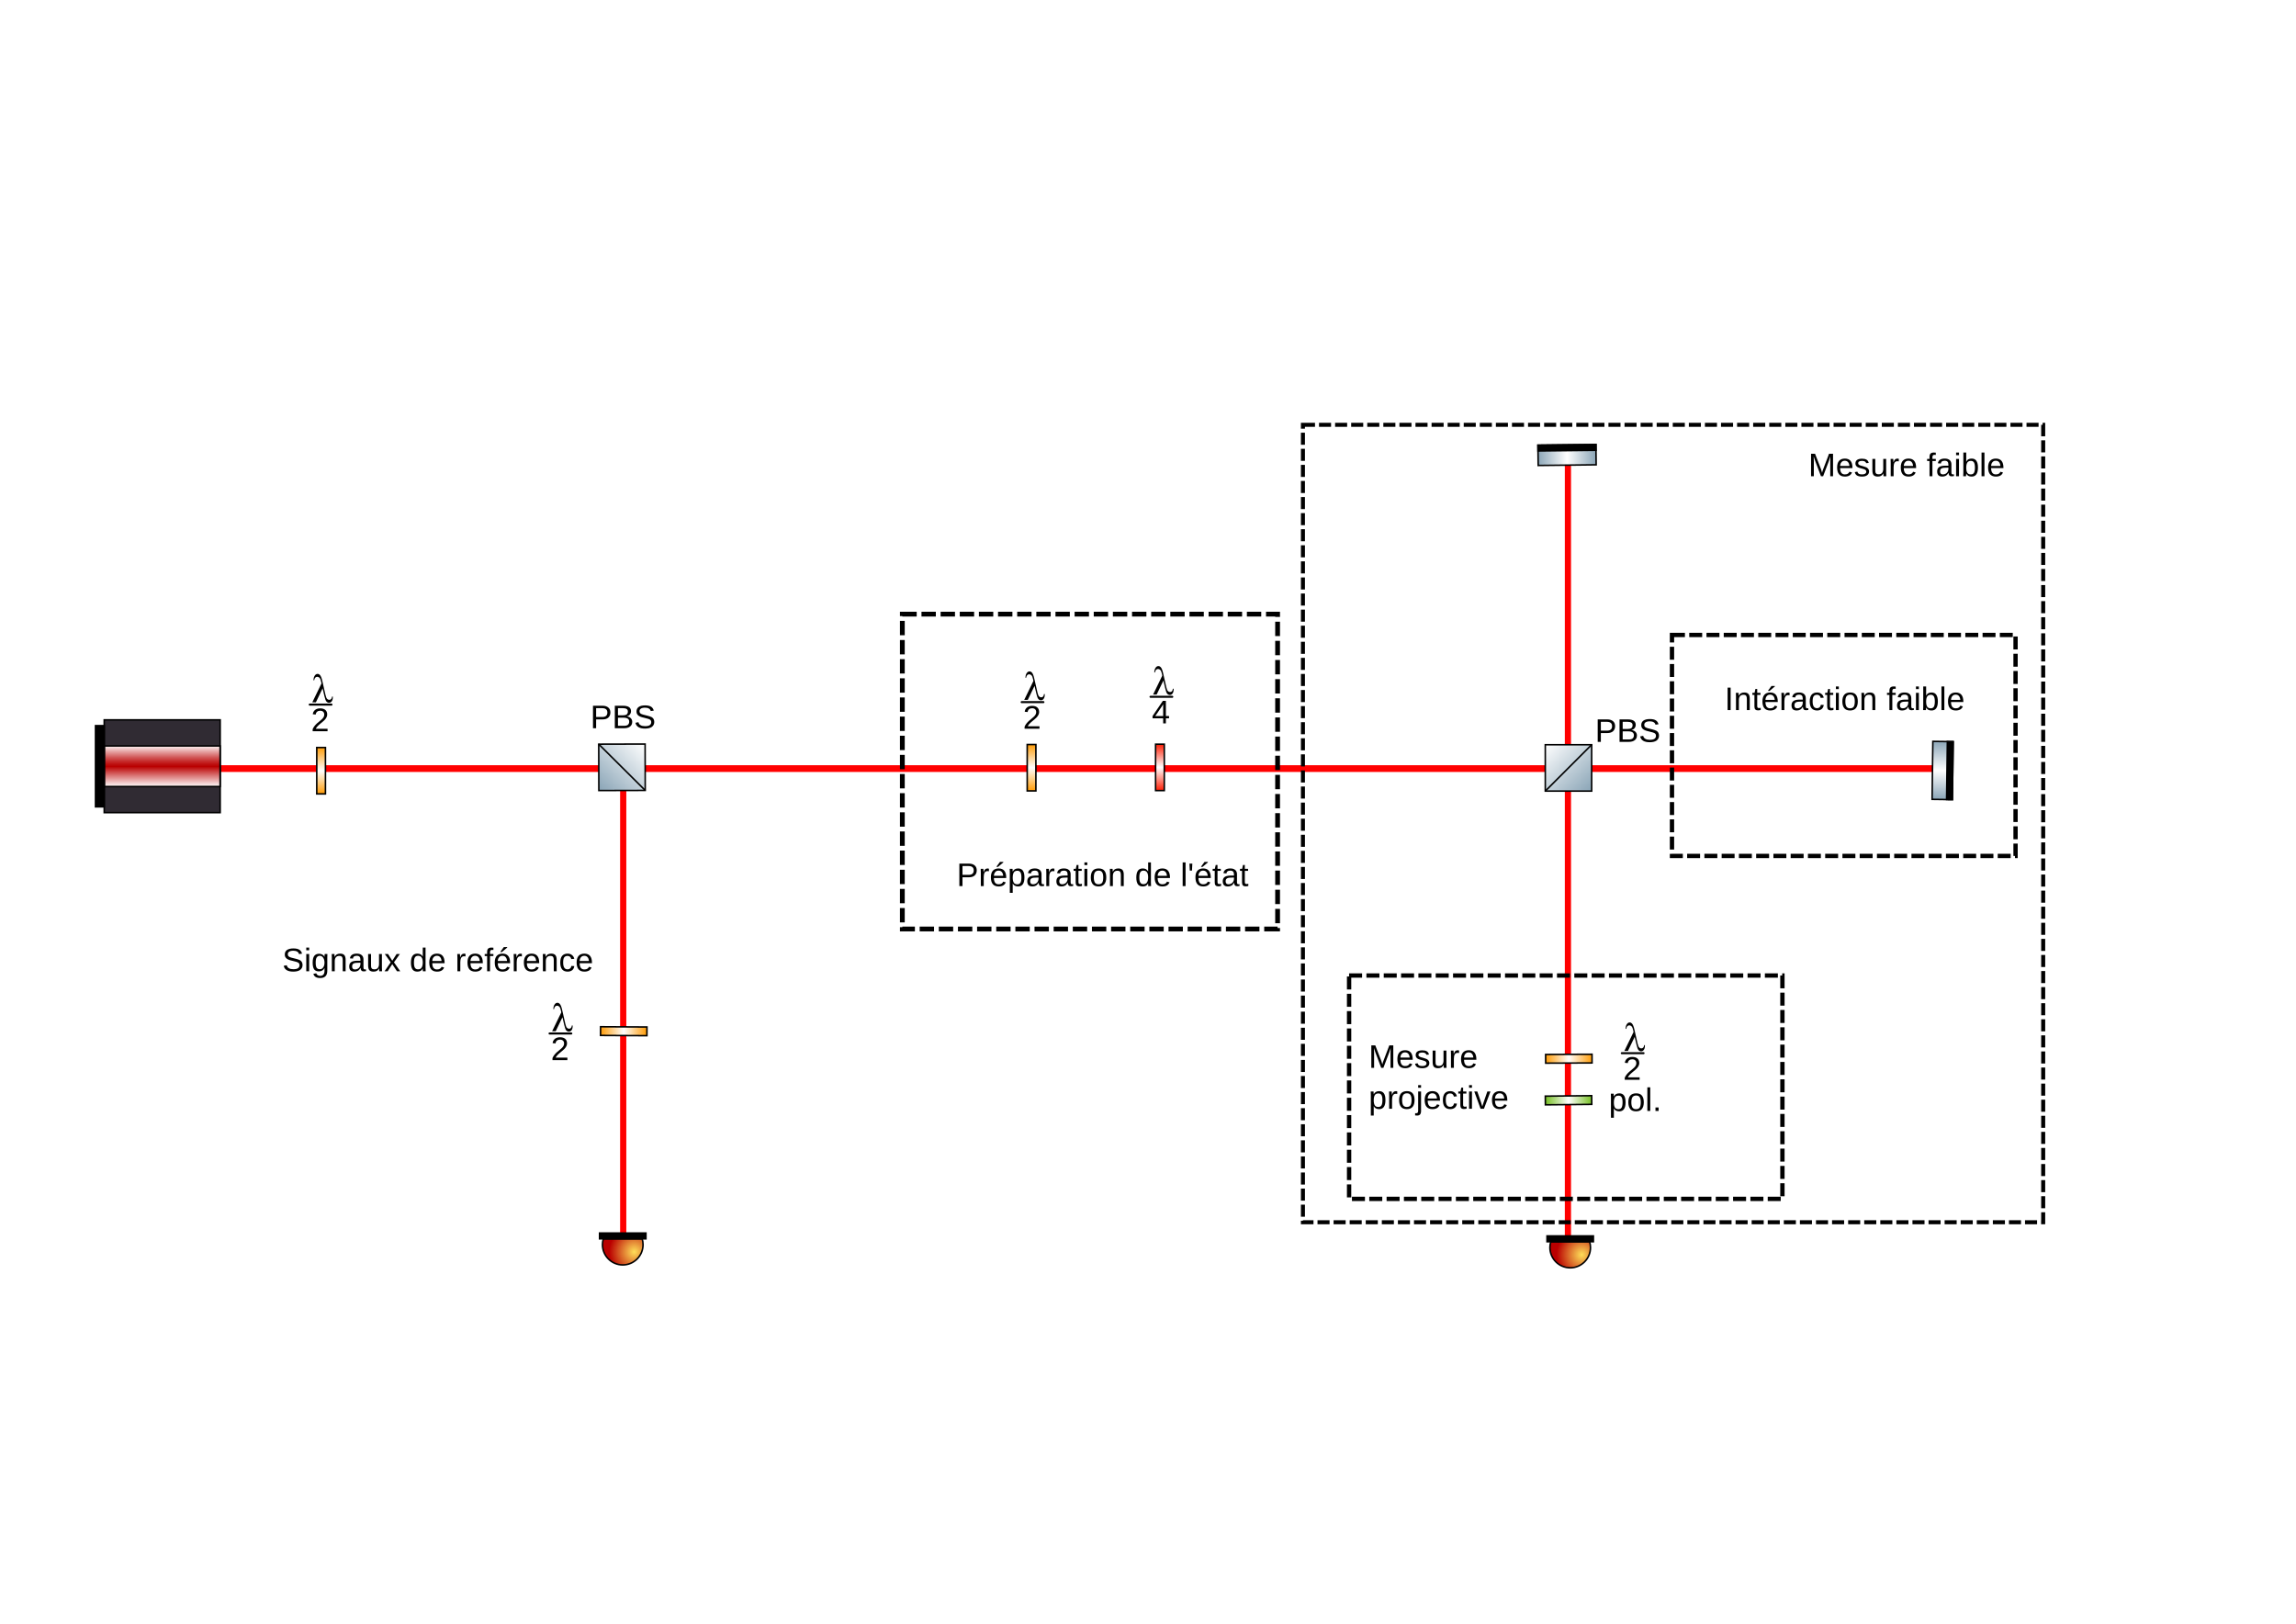
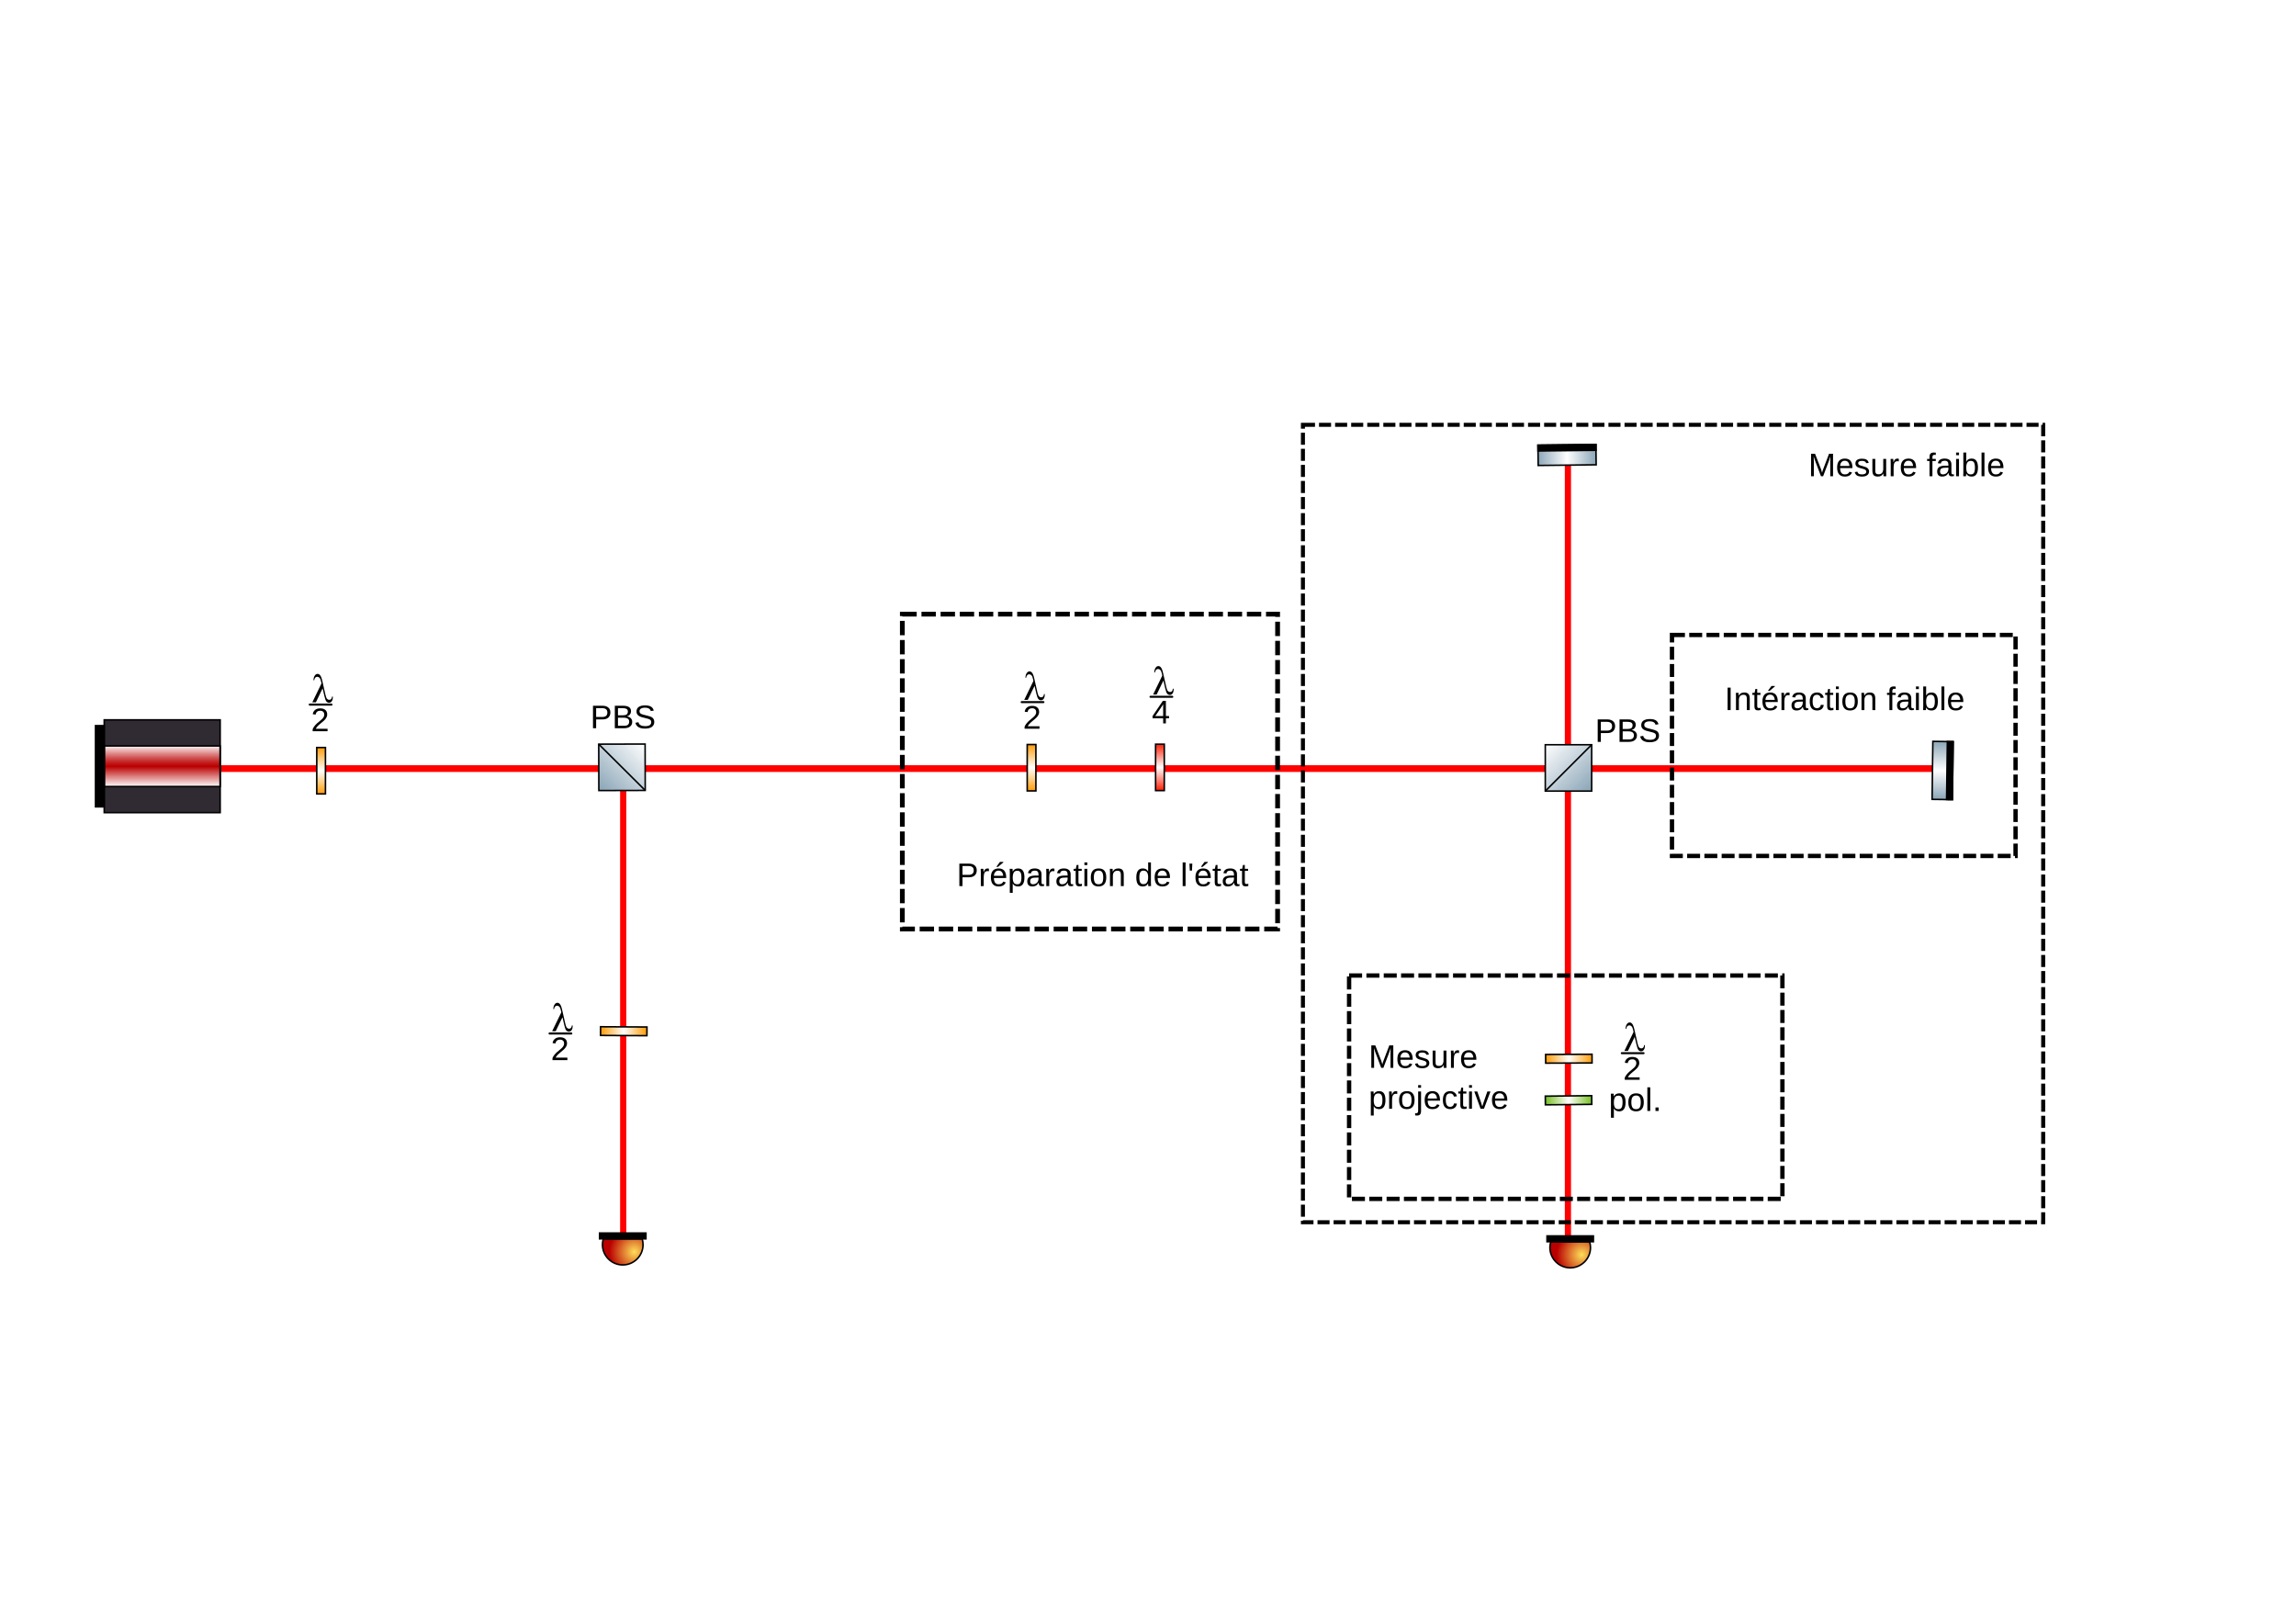
<svg xmlns="http://www.w3.org/2000/svg" xmlns:xlink="http://www.w3.org/1999/xlink" width="297mm" height="210mm" viewBox="0 0 297 210" version="1.1" id="svg1">
  <defs id="defs1">
    <linearGradient xlink:href="#linearGradient5726" id="linearGradient7432" gradientUnits="userSpaceOnUse" gradientTransform="matrix(0.8,0,0,0.8,-34.8284,-61.1108)" x1="43.535" y1="118.073" x2="43.535" y2="92.333" />
    <linearGradient y2="13.131" x2="28.722" y1="32.973" x1="28.722" gradientUnits="userSpaceOnUse" id="linearGradient5726">
      <stop id="stop5690" style="stop-color:#FFFFFF" offset="0" />
      <stop id="stop5692" style="stop-color:#FEFCFC" offset="0.005" />
      <stop id="stop5694" style="stop-color:#E6A4A4" offset="0.15" />
      <stop id="stop5696" style="stop-color:#D35E5E" offset="0.277" />
      <stop id="stop5698" style="stop-color:#C62B2B" offset="0.382" />
      <stop id="stop5700" style="stop-color:#BD0C0C" offset="0.462" />
      <stop id="stop5702" style="stop-color:#BA0000" offset="0.506" />
      <stop id="stop5704" style="stop-color:#D86E6E" offset="0.708" />
      <stop id="stop5706" style="stop-color:#F4D6D6" offset="0.91" />
      <stop id="stop5708" style="stop-color:#FFFFFF" offset="1" />
    </linearGradient>
    <linearGradient xlink:href="#linearGradient4118" id="linearGradient7592" gradientUnits="userSpaceOnUse" gradientTransform="matrix(0.8,0,0,0.8,-34.8284,-61.1108)" x1="43.535" y1="105.674" x2="43.535" y2="76.388" />
    <linearGradient gradientTransform="matrix(0.35,0,0,1,-119.1455,-14.3086)" y2="14.684" x2="347.558" y1="37.361" x1="347.558" gradientUnits="userSpaceOnUse" id="linearGradient4118">
      <stop id="stop4103" style="stop-color:#FF9900" offset="0.006" />
      <stop id="stop4105" style="stop-color:#FFFFFF" offset="0.5" />
      <stop id="stop4107" style="stop-color:#FF9900" offset="1" />
    </linearGradient>
    <linearGradient xlink:href="#linearGradient4118" id="linearGradient2" gradientUnits="userSpaceOnUse" gradientTransform="matrix(0.8,0,0,0.8,-34.8284,-61.1108)" x1="43.535" y1="105.674" x2="43.535" y2="76.388" />
    <linearGradient xlink:href="#XMLID_2_" id="linearGradient7448" gradientUnits="userSpaceOnUse" gradientTransform="matrix(0.8,0,0,0.8,-34.8284,-61.1108)" x1="44.004" y1="105.202" x2="72.35" y2="76.856" />
    <linearGradient gradientTransform="matrix(0.8,0,0,0.8,-34.8284,-61.1108)" y2="76.856" x2="72.35" y1="105.202" x1="44.004" gradientUnits="userSpaceOnUse" id="XMLID_2_">
      <stop id="stop3163" style="stop-color:#FFFFFF" offset="0" />
      <stop id="stop3165" style="stop-color:#89A4B6" offset="1" />
    </linearGradient>
    <linearGradient xlink:href="#linearGradient3818" id="linearGradient7474" gradientUnits="userSpaceOnUse" gradientTransform="matrix(0.8,0,0,0.8,-34.8284,-61.1108)" x1="43.535" y1="112.758" x2="43.535" y2="76.388" />
    <linearGradient gradientTransform="matrix(0.35,0,0,1,-117.1952,-14.3086)" y2="14.683" x2="350.087" y1="43.03" x1="350.087" gradientUnits="userSpaceOnUse" id="linearGradient3818">
      <stop id="stop3800" style="stop-color:#89A4B6" offset="0.006" />
      <stop id="stop3802" style="stop-color:#FFFFFF" offset="0.5" />
      <stop id="stop3804" style="stop-color:#89A4B6" offset="1" />
    </linearGradient>
    <linearGradient xlink:href="#linearGradient3818" id="linearGradient7474-3" gradientUnits="userSpaceOnUse" gradientTransform="matrix(0.8,0,0,0.8,-34.8284,-61.1108)" x1="43.535" y1="112.758" x2="43.535" y2="76.388" />
    <linearGradient xlink:href="#linearGradient4089" id="linearGradient7606" gradientUnits="userSpaceOnUse" gradientTransform="matrix(0.8,0,0,0.8,-34.8284,-61.1108)" x1="43.535" y1="105.674" x2="43.535" y2="76.388" />
    <linearGradient y2="0.375" x2="2.501" y1="23.053" x1="2.501" gradientUnits="userSpaceOnUse" id="linearGradient4089">
      <stop id="stop4074" style="stop-color:#FF1A00" offset="0.006" />
      <stop id="stop4076" style="stop-color:#FFFFFF" offset="0.5" />
      <stop id="stop4078" style="stop-color:#FF1A00" offset="1" />
    </linearGradient>
    <radialGradient xlink:href="#radialGradient5264" id="radialGradient7546" gradientUnits="userSpaceOnUse" gradientTransform="matrix(2.712285,-4.933168e-8,1.318884e-7,2.65854,-16.41568,-15.83199)" cx="9.587" cy="8.245" fx="9.587" fy="8.245" r="6.753" />
    <radialGradient gradientUnits="userSpaceOnUse" fy="7.461" fx="8.879" r="17.067" cy="7.461" cx="8.879" id="radialGradient5264">
      <stop id="stop5248" style="stop-color:#FEDE58" offset="0" />
      <stop id="stop5250" style="stop-color:#BA0000" offset="0.685" />
    </radialGradient>
    <linearGradient xlink:href="#linearGradient4060" id="linearGradient4066" gradientUnits="userSpaceOnUse" gradientTransform="matrix(0.8,0,0,0.8,-34.8284,-61.1108)" x1="43.535" y1="105.674" x2="43.535" y2="76.388" />
    <linearGradient y2="0.375" x2="2.5" y1="23.053" x1="2.5" gradientUnits="userSpaceOnUse" id="linearGradient4060">
      <stop id="stop4045" style="stop-color:#73BE1E" offset="0.006" />
      <stop id="stop4047" style="stop-color:#FFFFFF" offset="0.5" />
      <stop id="stop4049" style="stop-color:#73BE1E" offset="1" />
    </linearGradient>
    <linearGradient xlink:href="#linearGradient4118" id="linearGradient7" gradientUnits="userSpaceOnUse" gradientTransform="matrix(0.8,0,0,0.8,-34.8284,-61.1108)" x1="43.535" y1="105.674" x2="43.535" y2="76.388" />
    <linearGradient xlink:href="#XMLID_2_" id="linearGradient14" gradientUnits="userSpaceOnUse" gradientTransform="matrix(0.8,0,0,0.8,-34.8284,-61.1108)" x1="44.004" y1="105.202" x2="72.35" y2="76.856" />
    <radialGradient xlink:href="#radialGradient5264-5" id="radialGradient7546-1" gradientUnits="userSpaceOnUse" gradientTransform="matrix(2.712285,-4.933168e-8,1.318884e-7,2.65854,-16.41568,-15.83199)" cx="9.587" cy="8.245" fx="9.587" fy="8.245" r="6.753" />
    <radialGradient gradientUnits="userSpaceOnUse" fy="7.461" fx="8.879" r="17.067" cy="7.461" cx="8.879" id="radialGradient5264-5">
      <stop id="stop5248-9" style="stop-color:#FEDE58" offset="0" />
      <stop id="stop5250-8" style="stop-color:#BA0000" offset="0.685" />
    </radialGradient>
    <linearGradient xlink:href="#linearGradient4118" id="linearGradient16" gradientUnits="userSpaceOnUse" gradientTransform="matrix(0.8,0,0,0.8,-34.8284,-61.1108)" x1="43.535" y1="105.674" x2="43.535" y2="76.388" />
  </defs>
  <g id="layer1">
    <path style="display:inline;fill:none;stroke:#ff0000;stroke-width:0.87;stroke-linecap:round;stroke-linejoin:miter;stroke-miterlimit:4;stroke-dasharray:none;stroke-opacity:1;enable-background:new" d="M 24.885,99.407 H 250.09" id="path7450" />
    <path style="display:inline;fill:none;stroke:#ff0000;stroke-width:0.801;stroke-linecap:round;stroke-linejoin:miter;stroke-miterlimit:4;stroke-dasharray:none;stroke-opacity:1;enable-background:new" d="M 202.819,59.584 V 159.776" id="path7454" />
    <path style="display:inline;fill:none;stroke:#ff0000;stroke-width:0.801;stroke-linecap:round;stroke-linejoin:miter;stroke-miterlimit:4;stroke-dasharray:none;stroke-opacity:1;enable-background:new" d="M 80.616,97.956 V 160.364" id="path7454-9" />
    <g style="display:inline;enable-background:new" id="g7396" transform="matrix(-0.2645833,0,0,-0.2645833,28.57957,105.2001)">
      <g id="g7398">
        <rect id="rect7400" height="12.756" width="56.693" y="0.375" x="0.375" style="fill:#302b33" />
        <rect id="rect7402" height="12.756" width="56.693" y="32.973" x="0.375" style="fill:#302b33" />
        <linearGradient y2="13.131" x2="28.722" y1="32.973" x1="28.722" gradientUnits="userSpaceOnUse" id="linearGradient7404">
          <stop id="stop7406" style="stop-color:#FFFFFF" offset="0" />
          <stop id="stop7408" style="stop-color:#FEFCFC" offset="0.005" />
          <stop id="stop7410" style="stop-color:#E6A4A4" offset="0.15" />
          <stop id="stop7412" style="stop-color:#D35E5E" offset="0.277" />
          <stop id="stop7414" style="stop-color:#C62B2B" offset="0.382" />
          <stop id="stop7416" style="stop-color:#BD0C0C" offset="0.462" />
          <stop id="stop7418" style="stop-color:#BA0000" offset="0.506" />
          <stop id="stop7420" style="stop-color:#D86E6E" offset="0.708" />
          <stop id="stop7422" style="stop-color:#F4D6D6" offset="0.91" />
          <stop id="stop7424" style="stop-color:#FFFFFF" offset="1" />
        </linearGradient>
        <rect id="rect7426" height="19.842" width="56.693" y="13.131" x="0.375" style="fill:url(#linearGradient7432);fill-opacity:1;stroke:#000000;stroke-width:0.75" />
        <rect id="rect7428" height="39.686" width="4.252" y="3.209" x="57.068" style="stroke:#000000;stroke-width:0.75" />
        <rect id="rect7430" height="45.354" width="56.693" y="0.375" x="0.375" style="fill:none;stroke:#000000;stroke-width:0.75" />
      </g>
    </g>
    <g style="display:inline;enable-background:new" id="g7580" transform="matrix(0.2645833,0,0,0.2645833,40.87481,96.58054)">
      <linearGradient gradientTransform="matrix(0.35,0,0,1,-119.1455,-14.3086)" y2="14.684" x2="347.558" y1="37.361" x1="347.558" gradientUnits="userSpaceOnUse" id="linearGradient7582">
        <stop id="stop7584" style="stop-color:#FF9900" offset="0.006" />
        <stop id="stop7586" style="stop-color:#FFFFFF" offset="0.5" />
        <stop id="stop7588" style="stop-color:#FF9900" offset="1" />
      </linearGradient>
      <rect id="rect7590" height="22.678" width="4.25" y="0.375" x="0.375" style="fill:url(#linearGradient7592);fill-opacity:1;stroke:#000000;stroke-width:0.75" />
    </g>
    <g style="display:inline;enable-background:new" id="g7580-9" transform="matrix(0.2645833,0,0,0.2645833,132.7755,96.1914)">
      <linearGradient gradientTransform="matrix(0.35,0,0,1,-119.1455,-14.3086)" y2="14.684" x2="347.558" y1="37.361" x1="347.558" gradientUnits="userSpaceOnUse" id="linearGradient1">
        <stop id="stop7584-7" style="stop-color:#FF9900" offset="0.006" />
        <stop id="stop7586-0" style="stop-color:#FFFFFF" offset="0.5" />
        <stop id="stop7588-3" style="stop-color:#FF9900" offset="1" />
      </linearGradient>
      <rect id="rect7590-9" height="22.678" width="4.25" y="0.375" x="0.375" style="fill:url(#linearGradient2);fill-opacity:1;stroke:#000000;stroke-width:0.75" />
    </g>
    <g style="display:inline;enable-background:new" id="g7434" transform="matrix(0,0.2645833,-0.2645833,0,205.9897,96.21686)">
      <g id="g7436">
        <linearGradient gradientTransform="matrix(0.8,0,0,0.8,-34.8284,-61.1108)" y2="76.856" x2="72.35" y1="105.202" x1="44.004" gradientUnits="userSpaceOnUse" id="linearGradient7438">
          <stop id="stop7440" style="stop-color:#FFFFFF" offset="0" />
          <stop id="stop7442" style="stop-color:#89A4B6" offset="1" />
        </linearGradient>
        <rect id="rect7444" height="22.677" width="22.677" y="0.375" x="0.375" style="fill:url(#linearGradient7448);stroke:#000000;stroke-width:0.75" />
        <line id="line7446" y2="23.052" x2="23.052" y1="0.375" x1="0.375" style="fill:none;stroke:#000000;stroke-width:0.75" />
      </g>
    </g>
    <g style="display:inline;enable-background:new" id="g7458" transform="matrix(-0.00305813,-0.2645657,0.2645657,-0.00305813,198.8744,60.30097)">
      <g id="g7460">
        <linearGradient gradientTransform="matrix(0.35,0,0,1,-117.1952,-14.3086)" y2="14.683" x2="350.087" y1="43.03" x1="350.087" gradientUnits="userSpaceOnUse" id="linearGradient7462">
          <stop id="stop7464" style="stop-color:#89A4B6" offset="0.006" />
          <stop id="stop7466" style="stop-color:#FFFFFF" offset="0.5" />
          <stop id="stop7468" style="stop-color:#89A4B6" offset="1" />
        </linearGradient>
        <rect id="rect7470" height="28.346" width="9.921" y="0.375" x="0.375" style="fill:url(#linearGradient7474);fill-opacity:1;stroke:#000000;stroke-width:0.75" />
        <rect id="rect7472" height="28.346" width="2.836" y="0.375" x="7.46" style="stroke:#000000;stroke-width:0.75" />
      </g>
    </g>
    <g style="display:inline;enable-background:new" id="g7458-7" transform="matrix(0.2645609,0.00344531,-0.00344531,0.2645609,249.9274,95.78477)">
      <g id="g7460-2">
        <linearGradient gradientTransform="matrix(0.35,0,0,1,-117.1952,-14.3086)" y2="14.683" x2="350.087" y1="43.03" x1="350.087" gradientUnits="userSpaceOnUse" id="linearGradient3">
          <stop id="stop7464-3" style="stop-color:#89A4B6" offset="0.006" />
          <stop id="stop7466-6" style="stop-color:#FFFFFF" offset="0.5" />
          <stop id="stop7468-5" style="stop-color:#89A4B6" offset="1" />
        </linearGradient>
        <rect id="rect7470-5" height="28.346" width="9.921" y="0.375" x="0.375" style="fill:url(#linearGradient7474-3);fill-opacity:1;stroke:#000000;stroke-width:0.75" />
        <rect id="rect7472-8" height="28.346" width="2.836" y="0.375" x="7.46" style="stroke:#000000;stroke-width:0.75" />
      </g>
    </g>
    <g style="display:inline;enable-background:new" id="g7594" transform="matrix(0.2645833,0,0,0.2645833,149.3827,96.15067)">
      <linearGradient y2="0.375" x2="2.501" y1="23.053" x1="2.501" gradientUnits="userSpaceOnUse" id="linearGradient7596">
        <stop id="stop7598" style="stop-color:#FF1A00" offset="0.006" />
        <stop id="stop7600" style="stop-color:#FFFFFF" offset="0.5" />
        <stop id="stop7602" style="stop-color:#FF1A00" offset="1" />
      </linearGradient>
      <rect id="rect7604" height="22.678" width="4.252" y="0.375" x="0.375" style="fill:url(#linearGradient7606);fill-opacity:1;stroke:#000000;stroke-width:0.75" />
    </g>
    <g style="display:inline;enable-background:new" id="g7532" transform="matrix(0,0.2645833,-0.2645833,0,206.2135,159.7472)">
      <g id="g7534">
        <radialGradient gradientUnits="userSpaceOnUse" fy="7.461" fx="8.879" r="17.067" cy="7.461" cx="8.879" id="radialGradient7536">
          <stop id="stop7538" style="stop-color:#FEDE58" offset="0" />
          <stop id="stop7540" style="stop-color:#BA0000" offset="0.685" />
        </radialGradient>
        <path id="path7542" d="m 6.044,1.792 c -0.986,0 -1.936,0.148 -2.835,0.417 v 19.01 c 0.899,0.268 1.849,0.416 2.835,0.416 5.479,0 9.921,-4.441 9.921,-9.921 0,-5.48 -4.442,-9.922 -9.921,-9.922 z" style="fill:url(#radialGradient7546);fill-opacity:1;stroke:#000000;stroke-width:0.75" />
        <rect id="rect7544" height="22.678" width="2.835" y="0.375" x="0.375" style="stroke:#000000;stroke-width:0.75" />
      </g>
    </g>
    <g style="display:inline;enable-background:new" id="g7532-0" transform="matrix(0,0.2645833,-0.2645833,0,83.65605,159.3743)">
      <g id="g7534-9">
        <radialGradient gradientUnits="userSpaceOnUse" fy="7.461" fx="8.879" r="17.067" cy="7.461" cx="8.879" id="radialGradient7536-0">
          <stop id="stop7538-7" style="stop-color:#FEDE58" offset="0" />
          <stop id="stop7540-6" style="stop-color:#BA0000" offset="0.685" />
        </radialGradient>
        <path id="path7542-8" d="m 6.044,1.792 c -0.986,0 -1.936,0.148 -2.835,0.417 v 19.01 c 0.899,0.268 1.849,0.416 2.835,0.416 5.479,0 9.921,-4.441 9.921,-9.921 0,-5.48 -4.442,-9.922 -9.921,-9.922 z" style="fill:url(#radialGradient7546-1);fill-opacity:1;stroke:#000000;stroke-width:0.75" />
        <rect id="rect7544-3" height="22.678" width="2.835" y="0.375" x="0.375" style="stroke:#000000;stroke-width:0.75" />
      </g>
    </g>
    <rect style="fill:none;fill-opacity:1;stroke:#000000;stroke-width:0.52;stroke-dasharray:1.56,0.52;stroke-dashoffset:0;stroke-opacity:1" id="rect3" width="95.756" height="103.134" x="168.541" y="54.943" />
    <rect style="fill:none;fill-opacity:1;stroke:#000000;stroke-width:0.558;stroke-dasharray:1.674,0.558;stroke-dashoffset:0;stroke-opacity:1" id="rect3-0" width="44.443" height="28.581" x="216.28" y="82.122" />
    <rect style="fill:none;fill-opacity:1;stroke:#000000;stroke-width:0.619;stroke-dasharray:1.857, 0.619;stroke-dashoffset:0;stroke-opacity:1" id="rect6" width="48.541" height="40.721" x="116.723" y="79.429" />
    <rect style="fill:none;fill-opacity:1;stroke:#000000;stroke-width:0.56;stroke-dasharray:1.681, 0.56;stroke-dashoffset:0;stroke-opacity:1" id="rect6-4" width="56.052" height="28.888" x="174.513" y="126.168" />
    <g style="display:inline;enable-background:new" id="g4058" transform="matrix(0.00257531,0.2645708,-0.2645708,0.00257531,205.9904,141.6088)">
      <linearGradient y2="0.375" x2="2.5" y1="23.053" x1="2.5" gradientUnits="userSpaceOnUse" id="linearGradient3-2">
        <stop id="stop1" style="stop-color:#73BE1E" offset="0.006" />
        <stop id="stop2" style="stop-color:#FFFFFF" offset="0.5" />
        <stop id="stop3" style="stop-color:#73BE1E" offset="1" />
      </linearGradient>
      <rect id="rect4051" height="22.678" width="4.25" y="0.375" x="0.375" style="fill:url(#linearGradient4066);fill-opacity:1;stroke:#000000;stroke-width:0.75" />
    </g>
    <g style="display:inline;enable-background:new" id="g7580-9-8" transform="matrix(0.00117144,0.2645807,-0.2645807,0.00117144,206.0352,136.2507)">
      <linearGradient gradientTransform="matrix(0.35,0,0,1,-119.1455,-14.3086)" y2="14.684" x2="347.558" y1="37.361" x1="347.558" gradientUnits="userSpaceOnUse" id="linearGradient6">
        <stop id="stop7584-7-8" style="stop-color:#FF9900" offset="0.006" />
        <stop id="stop7586-0-3" style="stop-color:#FFFFFF" offset="0.5" />
        <stop id="stop7588-3-8" style="stop-color:#FF9900" offset="1" />
      </linearGradient>
      <rect id="rect7590-9-1" height="22.678" width="4.25" y="0.375" x="0.375" style="fill:url(#linearGradient7);fill-opacity:1;stroke:#000000;stroke-width:0.75" />
    </g>
    <g style="display:inline;enable-background:new" id="g5881" transform="matrix(0.2645833,0,0,0.2645833,92.57715,1.244242)">
      <path id="path4081" d="m 218.892,327.965 -3.297,6.839 h -1.741 l 4.481,-9.224 -0.167,-0.861 c -0.195,-0.94 -0.457,-1.576 -0.788,-1.913 -0.331,-0.337 -0.696,-0.504 -1.1,-0.504 -0.366,0 -0.685,0.134 -0.958,0.401 -0.274,0.267 -0.452,0.701 -0.538,1.301 h -0.352 c 0.02,-1.017 0.27,-1.833 0.753,-2.446 0.347,-0.441 0.768,-0.663 1.262,-0.663 0.437,0 0.811,0.174 1.125,0.519 0.469,0.528 0.855,1.461 1.154,2.798 l 1.566,6.887 c 0.235,1.03 0.503,1.7 0.801,2.005 0.294,0.314 0.639,0.469 1.037,0.469 0.379,0 0.69,-0.127 0.935,-0.382 0.245,-0.255 0.389,-0.661 0.436,-1.222 h 0.382 c 0.007,0.17 0.01,0.297 0.01,0.382 0,0.855 -0.212,1.543 -0.636,2.064 -0.319,0.391 -0.736,0.588 -1.252,0.588 -0.456,0 -0.865,-0.192 -1.222,-0.578 -0.357,-0.386 -0.695,-1.269 -1.008,-2.651 l -0.882,-3.807 z" style="display:inline" />
      <text id="text4091" y="348.913" x="213.213" style="font-style:normal;font-variant:normal;font-weight:normal;font-stretch:normal;line-height:0%;font-family:Arial;text-align:start;writing-mode:lr-tb;text-anchor:start;fill:#000000;fill-opacity:1;stroke:none" xml:space="preserve">
        <tspan style="font-style:normal;font-variant:normal;font-weight:normal;font-stretch:normal;font-size:16px;line-height:125%;font-family:Arial;text-align:start;writing-mode:lr-tb;text-anchor:start" y="348.913" x="213.213" id="tspan4093">4</tspan>
      </text>
      <path id="path4910" d="m 212.598,335.906 h 10.63" style="fill:none;stroke:#000000;stroke-width:1px;stroke-linecap:round;stroke-linejoin:miter;stroke-opacity:1" />
    </g>
    <g style="display:inline;enable-background:new" id="g5887" transform="matrix(0.2645833,0,0,0.2645833,75.9084,1.931964)">
      <path id="path5889" d="m 218.892,327.965 -3.297,6.839 h -1.741 l 4.481,-9.224 -0.167,-0.861 c -0.195,-0.94 -0.457,-1.576 -0.788,-1.913 -0.331,-0.337 -0.696,-0.504 -1.1,-0.504 -0.366,0 -0.685,0.134 -0.958,0.401 -0.274,0.267 -0.452,0.701 -0.538,1.301 h -0.352 c 0.02,-1.017 0.27,-1.833 0.753,-2.446 0.347,-0.441 0.768,-0.663 1.262,-0.663 0.437,0 0.811,0.174 1.125,0.519 0.469,0.528 0.855,1.461 1.154,2.798 l 1.566,6.887 c 0.235,1.03 0.503,1.7 0.801,2.005 0.294,0.314 0.639,0.469 1.037,0.469 0.379,0 0.69,-0.127 0.935,-0.382 0.245,-0.255 0.389,-0.661 0.436,-1.222 h 0.382 c 0.007,0.17 0.01,0.297 0.01,0.382 0,0.855 -0.212,1.543 -0.636,2.064 -0.319,0.391 -0.736,0.588 -1.252,0.588 -0.456,0 -0.865,-0.192 -1.222,-0.578 -0.357,-0.386 -0.695,-1.269 -1.008,-2.651 l -0.882,-3.807 z" style="display:inline" />
      <text id="text5891" y="348.913" x="213.213" style="font-style:normal;font-variant:normal;font-weight:normal;font-stretch:normal;line-height:0%;font-family:Arial;text-align:start;writing-mode:lr-tb;text-anchor:start;fill:#000000;fill-opacity:1;stroke:none" xml:space="preserve">
        <tspan style="font-style:normal;font-variant:normal;font-weight:normal;font-stretch:normal;font-size:16px;line-height:125%;font-family:Arial;text-align:start;writing-mode:lr-tb;text-anchor:start" y="348.913" x="213.213" id="tspan5893">2</tspan>
      </text>
      <path id="path5895" d="m 212.598,335.906 h 10.63" style="fill:none;stroke:#000000;stroke-width:1px;stroke-linecap:round;stroke-linejoin:miter;stroke-opacity:1" />
    </g>
    <g style="display:inline;enable-background:new" id="g5887-5" transform="matrix(0.2645833,0,0,0.2645833,-16.18445,2.253839)">
      <path id="path5889-5" d="m 218.892,327.965 -3.297,6.839 h -1.741 l 4.481,-9.224 -0.167,-0.861 c -0.195,-0.94 -0.457,-1.576 -0.788,-1.913 -0.331,-0.337 -0.696,-0.504 -1.1,-0.504 -0.366,0 -0.685,0.134 -0.958,0.401 -0.274,0.267 -0.452,0.701 -0.538,1.301 h -0.352 c 0.02,-1.017 0.27,-1.833 0.753,-2.446 0.347,-0.441 0.768,-0.663 1.262,-0.663 0.437,0 0.811,0.174 1.125,0.519 0.469,0.528 0.855,1.461 1.154,2.798 l 1.566,6.887 c 0.235,1.03 0.503,1.7 0.801,2.005 0.294,0.314 0.639,0.469 1.037,0.469 0.379,0 0.69,-0.127 0.935,-0.382 0.245,-0.255 0.389,-0.661 0.436,-1.222 h 0.382 c 0.007,0.17 0.01,0.297 0.01,0.382 0,0.855 -0.212,1.543 -0.636,2.064 -0.319,0.391 -0.736,0.588 -1.252,0.588 -0.456,0 -0.865,-0.192 -1.222,-0.578 -0.357,-0.386 -0.695,-1.269 -1.008,-2.651 l -0.882,-3.807 z" style="display:inline" />
      <text id="text5891-4" y="348.913" x="213.213" style="font-style:normal;font-variant:normal;font-weight:normal;font-stretch:normal;line-height:0%;font-family:Arial;text-align:start;writing-mode:lr-tb;text-anchor:start;fill:#000000;fill-opacity:1;stroke:none" xml:space="preserve">
        <tspan style="font-style:normal;font-variant:normal;font-weight:normal;font-stretch:normal;font-size:16px;line-height:125%;font-family:Arial;text-align:start;writing-mode:lr-tb;text-anchor:start" y="348.913" x="213.213" id="tspan5893-1">2</tspan>
      </text>
      <path id="path5895-8" d="m 212.598,335.906 h 10.63" style="fill:none;stroke:#000000;stroke-width:1px;stroke-linecap:round;stroke-linejoin:miter;stroke-opacity:1" />
    </g>
    <g style="display:inline;enable-background:new" id="g5887-2" transform="matrix(0.2645833,0,0,0.2645833,153.5393,47.33621)">
      <path id="path5889-2" d="m 218.892,327.965 -3.297,6.839 h -1.741 l 4.481,-9.224 -0.167,-0.861 c -0.195,-0.94 -0.457,-1.576 -0.788,-1.913 -0.331,-0.337 -0.696,-0.504 -1.1,-0.504 -0.366,0 -0.685,0.134 -0.958,0.401 -0.274,0.267 -0.452,0.701 -0.538,1.301 h -0.352 c 0.02,-1.017 0.27,-1.833 0.753,-2.446 0.347,-0.441 0.768,-0.663 1.262,-0.663 0.437,0 0.811,0.174 1.125,0.519 0.469,0.528 0.855,1.461 1.154,2.798 l 1.566,6.887 c 0.235,1.03 0.503,1.7 0.801,2.005 0.294,0.314 0.639,0.469 1.037,0.469 0.379,0 0.69,-0.127 0.935,-0.382 0.245,-0.255 0.389,-0.661 0.436,-1.222 h 0.382 c 0.007,0.17 0.01,0.297 0.01,0.382 0,0.855 -0.212,1.543 -0.636,2.064 -0.319,0.391 -0.736,0.588 -1.252,0.588 -0.456,0 -0.865,-0.192 -1.222,-0.578 -0.357,-0.386 -0.695,-1.269 -1.008,-2.651 l -0.882,-3.807 z" style="display:inline" />
      <text id="text5891-6" y="348.913" x="213.213" style="font-style:normal;font-variant:normal;font-weight:normal;font-stretch:normal;line-height:0%;font-family:Arial;text-align:start;writing-mode:lr-tb;text-anchor:start;fill:#000000;fill-opacity:1;stroke:none" xml:space="preserve">
        <tspan style="font-style:normal;font-variant:normal;font-weight:normal;font-stretch:normal;font-size:16px;line-height:125%;font-family:Arial;text-align:start;writing-mode:lr-tb;text-anchor:start" y="348.913" x="213.213" id="tspan5893-6">2</tspan>
      </text>
      <path id="path5895-7" d="m 212.598,335.906 h 10.63" style="fill:none;stroke:#000000;stroke-width:1px;stroke-linecap:round;stroke-linejoin:miter;stroke-opacity:1" />
    </g>
    <text xml:space="preserve" style="font-style:normal;font-variant:normal;font-weight:normal;font-stretch:normal;font-size:3.175px;line-height:0%;font-family:Arial;text-align:start;writing-mode:lr-tb;text-anchor:start;display:inline;fill:#000000;fill-opacity:1;stroke:none;stroke-width:0.265;enable-background:new" x="206.329" y="95.951" id="text4099">
      <tspan id="tspan4101" x="206.329" y="95.951" style="font-size:4.233px;line-height:1.25;stroke-width:0.265">PBS</tspan>
    </text>
    <text xml:space="preserve" style="font-size:3.175px;fill:none;fill-opacity:1;stroke:#000000;stroke-width:0.619;stroke-dasharray:1.857, 0.619;stroke-dashoffset:0;stroke-opacity:1" x="208.342" y="142.383" id="text7">
      <tspan id="tspan7" style="stroke-width:0.619" x="208.342" y="142.383" />
    </text>
    <text xml:space="preserve" style="font-style:normal;font-variant:normal;font-weight:normal;font-stretch:normal;font-size:3.175px;line-height:0%;font-family:Arial;text-align:start;writing-mode:lr-tb;text-anchor:start;display:inline;fill:#000000;fill-opacity:1;stroke:none;stroke-width:0.265;enable-background:new" x="208.106" y="143.687" id="text4099-2">
      <tspan id="tspan4101-5" x="208.106" y="143.687" style="font-size:4.233px;line-height:1.25;stroke-width:0.265">pol.</tspan>
    </text>
    <text xml:space="preserve" style="font-style:normal;font-variant:normal;font-weight:normal;font-stretch:normal;font-size:3.175px;line-height:0%;font-family:Arial;text-align:start;writing-mode:lr-tb;text-anchor:start;display:inline;fill:#000000;fill-opacity:1;stroke:none;stroke-width:0.265;enable-background:new" x="223.084" y="91.843" id="text4099-2-5">
      <tspan x="223.084" y="91.843" style="font-size:4.233px;line-height:1.25;stroke-width:0.265" id="tspan8">Intéraction faible</tspan>
    </text>
    <text xml:space="preserve" style="font-style:normal;font-variant:normal;font-weight:normal;font-stretch:normal;font-size:3.175px;line-height:0%;font-family:Arial;text-align:start;writing-mode:lr-tb;text-anchor:start;display:inline;fill:#000000;fill-opacity:1;stroke:none;stroke-width:0.265;enable-background:new" x="123.755" y="114.603" id="text4099-2-5-4">
      <tspan x="123.755" y="114.603" style="font-size:4.233px;line-height:1.25;stroke-width:0.265" id="tspan8-5">Préparation de l'état</tspan>
    </text>
    <text xml:space="preserve" style="font-size:3.175px;fill:none;fill-opacity:1;stroke:#000000;stroke-width:0.619;stroke-dasharray:1.857, 0.619;stroke-dashoffset:0;stroke-opacity:1" x="177.278" y="138.913" id="text11">
      <tspan id="tspan11" style="stroke-width:0.619" x="177.278" y="138.913" />
    </text>
    <text xml:space="preserve" style="font-style:normal;font-variant:normal;font-weight:normal;font-stretch:normal;font-size:3.175px;line-height:0%;font-family:Arial;text-align:start;writing-mode:lr-tb;text-anchor:start;display:inline;fill:#000000;fill-opacity:1;stroke:none;stroke-width:0.265;enable-background:new" x="177.043" y="138.11" id="text4099-2-5-4-8">
      <tspan x="177.043" y="138.11" style="font-size:4.233px;line-height:1.25;stroke-width:0.265" id="tspan12">Mesure </tspan>
      <tspan x="177.043" y="143.401" style="font-size:4.233px;line-height:1.25;stroke-width:0.265" id="tspan1">projective</tspan>
    </text>
    <g style="display:inline;enable-background:new" id="g7434-5" transform="matrix(-0.2645823,7.2236911e-4,-7.2236911e-4,-0.2645823,83.56356,102.3278)">
      <g id="g7436-3">
        <linearGradient gradientTransform="matrix(0.8,0,0,0.8,-34.8284,-61.1108)" y2="76.856" x2="72.35" y1="105.202" x1="44.004" gradientUnits="userSpaceOnUse" id="linearGradient13">
          <stop id="stop7440-8" style="stop-color:#FFFFFF" offset="0" />
          <stop id="stop7442-5" style="stop-color:#89A4B6" offset="1" />
        </linearGradient>
        <rect id="rect7444-1" height="22.677" width="22.677" y="0.375" x="0.375" style="fill:url(#linearGradient14);stroke:#000000;stroke-width:0.75" />
        <line id="line7446-2" y2="23.052" x2="23.052" y1="0.375" x1="0.375" style="fill:none;stroke:#000000;stroke-width:0.75" />
      </g>
    </g>
    <text xml:space="preserve" style="font-style:normal;font-variant:normal;font-weight:normal;font-stretch:normal;font-size:3.175px;line-height:0%;font-family:Arial;text-align:start;writing-mode:lr-tb;text-anchor:start;display:inline;fill:#000000;fill-opacity:1;stroke:none;stroke-width:0.265;enable-background:new" x="76.364" y="94.185" id="text4099-5">
      <tspan id="tspan4101-50" x="76.364" y="94.185" style="font-size:4.233px;line-height:1.25;stroke-width:0.265">PBS</tspan>
    </text>
    <g style="display:inline;enable-background:new" id="g7580-4" transform="matrix(0.00143268,-0.2645794,0.2645794,0.00143268,77.58321,134.0152)">
      <linearGradient gradientTransform="matrix(0.35,0,0,1,-119.1455,-14.3086)" y2="14.684" x2="347.558" y1="37.361" x1="347.558" gradientUnits="userSpaceOnUse" id="linearGradient15">
        <stop id="stop7584-4" style="stop-color:#FF9900" offset="0.006" />
        <stop id="stop7586-7" style="stop-color:#FFFFFF" offset="0.5" />
        <stop id="stop7588-9" style="stop-color:#FF9900" offset="1" />
      </linearGradient>
      <rect id="rect7590-5" height="22.678" width="4.25" y="0.375" x="0.375" style="fill:url(#linearGradient16);fill-opacity:1;stroke:#000000;stroke-width:0.75" />
    </g>
    <g style="display:inline;enable-background:new" id="g5887-5-5" transform="matrix(0.2645833,0,0,0.2645833,14.83875,44.79103)">
      <path id="path5889-5-9" d="m 218.892,327.965 -3.297,6.839 h -1.741 l 4.481,-9.224 -0.167,-0.861 c -0.195,-0.94 -0.457,-1.576 -0.788,-1.913 -0.331,-0.337 -0.696,-0.504 -1.1,-0.504 -0.366,0 -0.685,0.134 -0.958,0.401 -0.274,0.267 -0.452,0.701 -0.538,1.301 h -0.352 c 0.02,-1.017 0.27,-1.833 0.753,-2.446 0.347,-0.441 0.768,-0.663 1.262,-0.663 0.437,0 0.811,0.174 1.125,0.519 0.469,0.528 0.855,1.461 1.154,2.798 l 1.566,6.887 c 0.235,1.03 0.503,1.7 0.801,2.005 0.294,0.314 0.639,0.469 1.037,0.469 0.379,0 0.69,-0.127 0.935,-0.382 0.245,-0.255 0.389,-0.661 0.436,-1.222 h 0.382 c 0.007,0.17 0.01,0.297 0.01,0.382 0,0.855 -0.212,1.543 -0.636,2.064 -0.319,0.391 -0.736,0.588 -1.252,0.588 -0.456,0 -0.865,-0.192 -1.222,-0.578 -0.357,-0.386 -0.695,-1.269 -1.008,-2.651 l -0.882,-3.807 z" style="display:inline" />
      <text id="text5891-4-1" y="348.913" x="213.213" style="font-style:normal;font-variant:normal;font-weight:normal;font-stretch:normal;line-height:0%;font-family:Arial;text-align:start;writing-mode:lr-tb;text-anchor:start;fill:#000000;fill-opacity:1;stroke:none" xml:space="preserve">
        <tspan style="font-style:normal;font-variant:normal;font-weight:normal;font-stretch:normal;font-size:16px;line-height:125%;font-family:Arial;text-align:start;writing-mode:lr-tb;text-anchor:start" y="348.913" x="213.213" id="tspan5893-1-3">2</tspan>
      </text>
      <path id="path5895-8-8" d="m 212.598,335.906 h 10.63" style="fill:none;stroke:#000000;stroke-width:1px;stroke-linecap:round;stroke-linejoin:miter;stroke-opacity:1" />
    </g>
-     <text xml:space="preserve" style="font-style:normal;font-variant:normal;font-weight:normal;font-stretch:normal;font-size:3.175px;line-height:0%;font-family:Arial;text-align:start;writing-mode:lr-tb;text-anchor:start;display:inline;fill:#000000;fill-opacity:1;stroke:none;stroke-width:0.265;enable-background:new" x="36.512" y="125.616" id="text4099-2-5-4-3">
-       <tspan x="36.512" y="125.616" style="font-size:4.233px;line-height:1.25;stroke-width:0.265" id="tspan8-5-9">Signaux de reférence</tspan>
-     </text>
    <text xml:space="preserve" style="font-style:normal;font-variant:normal;font-weight:normal;font-stretch:normal;font-size:3.175px;line-height:0%;font-family:Arial;text-align:start;writing-mode:lr-tb;text-anchor:start;display:inline;fill:#000000;fill-opacity:1;stroke:none;stroke-width:0.265;enable-background:new" x="233.925" y="61.591" id="text4099-2-5-7">
      <tspan x="233.925" y="61.591" style="font-size:4.233px;line-height:1.25;stroke-width:0.265" id="tspan8-9">Mesure faible</tspan>
    </text>
  </g>
</svg>
